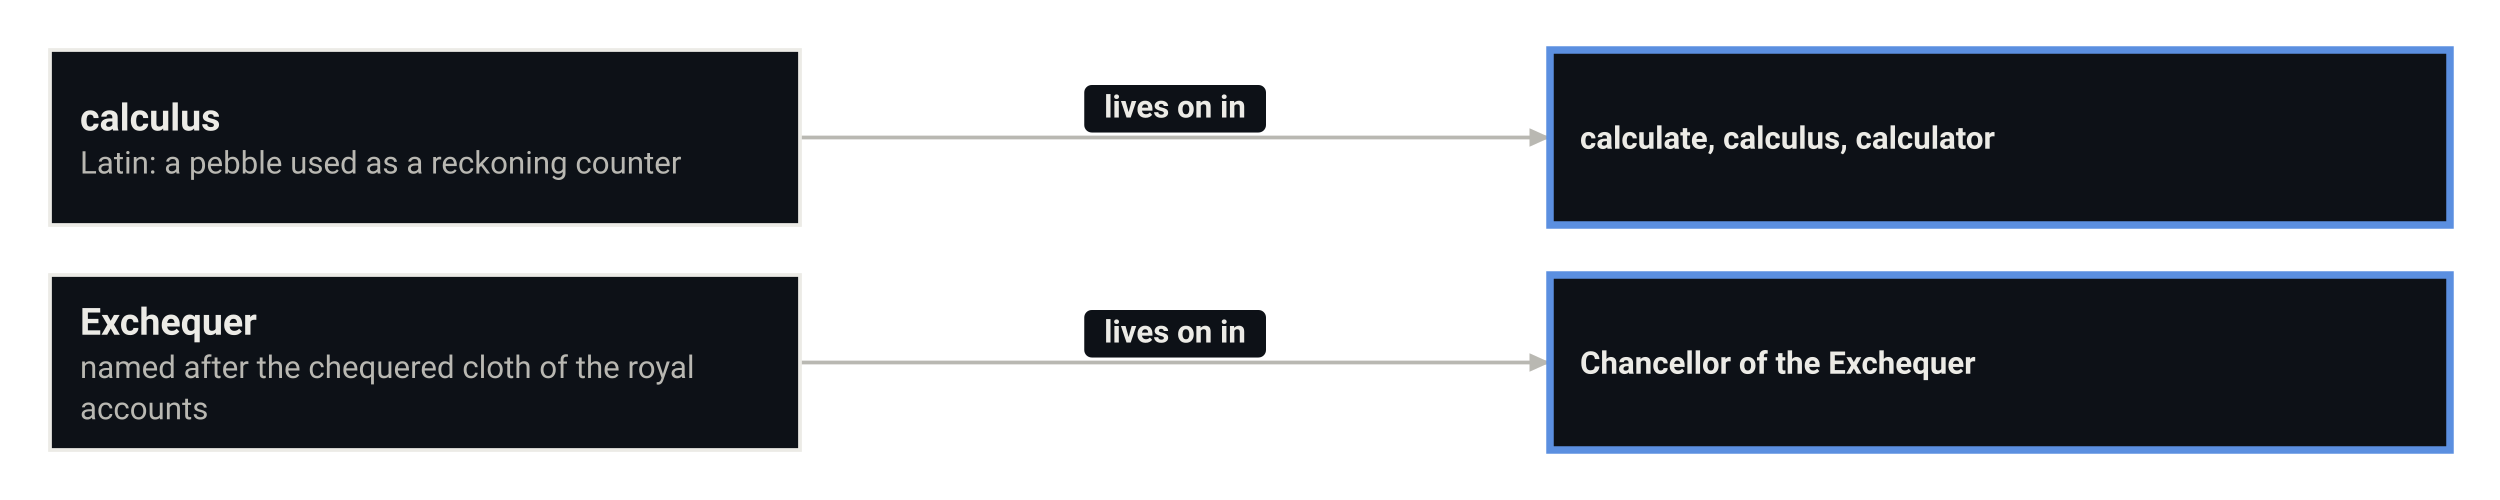
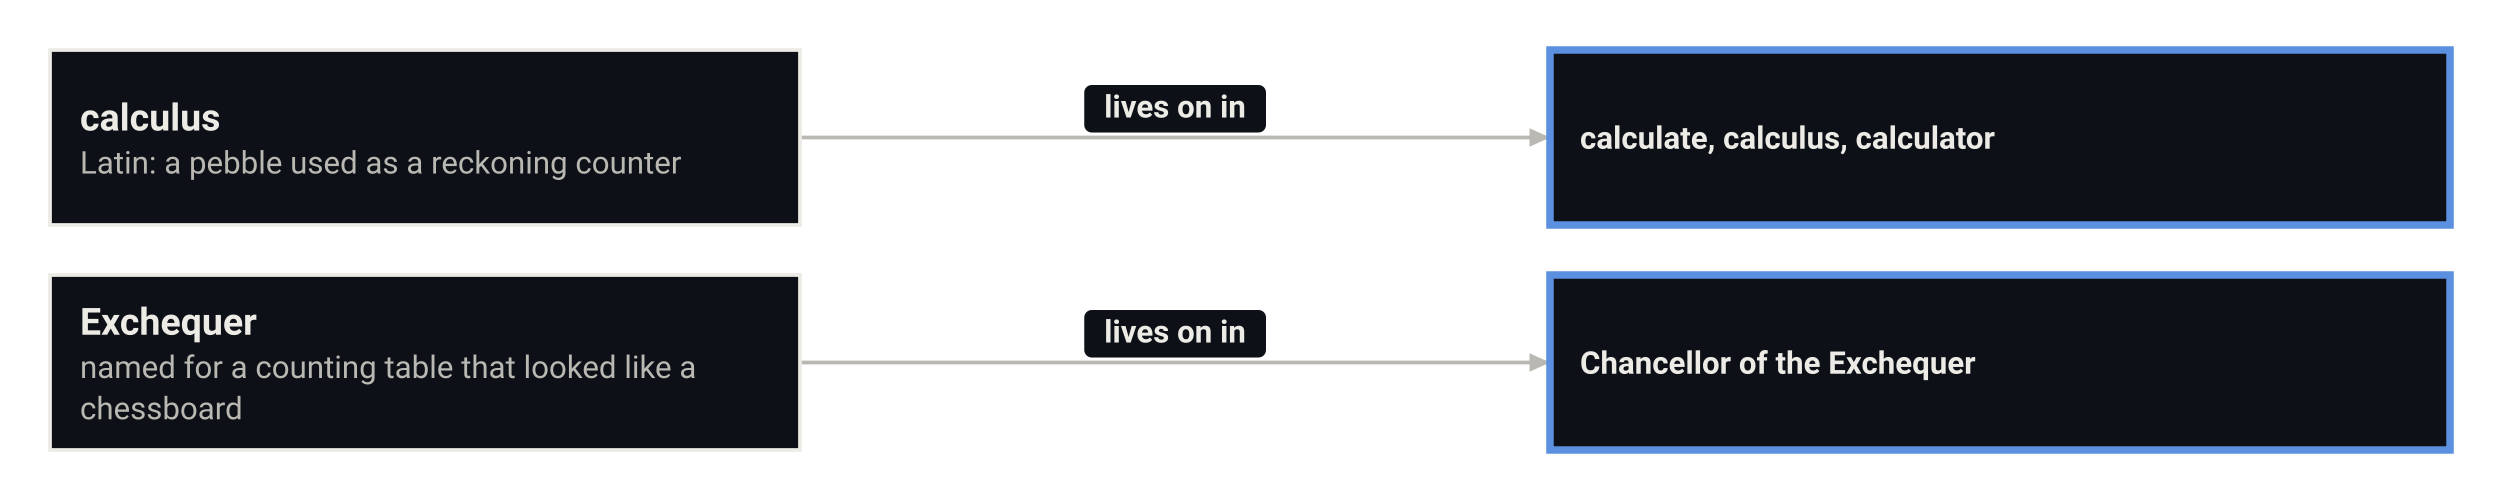
<svg xmlns="http://www.w3.org/2000/svg" viewBox="0 0 1000 200" width="1000" height="200" role="img" aria-label="Words the counting board left behind" style="font-family:system-ui,-apple-system,'Segoe UI',Roboto,Arial,sans-serif">
  <line x1="320.0" y1="55.0" x2="620.0" y2="55.0" style="stroke:#b9b8b2;stroke-width:1.5" />
  <polygon points="620.0,55.0 611.8,58.7 611.8,51.3" style="fill:#b9b8b2" />
  <rect x="433.7" y="34.0" width="72.7" height="19" rx="3" style="fill:#0d1117" />
  <text x="470.0" y="47.0" text-anchor="middle" style="fill:#ecebe6;font-size:12.5px;font-weight:600">lives on in</text>
  <line x1="320.0" y1="145.0" x2="620.0" y2="145.0" style="stroke:#b9b8b2;stroke-width:1.5" />
  <polygon points="620.0,145.0 611.8,148.7 611.8,141.3" style="fill:#b9b8b2" />
  <rect x="433.7" y="124.0" width="72.7" height="19" rx="3" style="fill:#0d1117" />
  <text x="470.0" y="137.0" text-anchor="middle" style="fill:#ecebe6;font-size:12.5px;font-weight:600">lives on in</text>
  <rect x="20" y="20" width="300" height="70" style="fill:#0d1117;stroke:#ecebe6;stroke-width:1.5" />
  <text x="32.0" y="52.2" text-anchor="start" style="fill:#ecebe6;font-size:15px;font-weight:700">calculus</text>
  <text x="32.0" y="69.4" text-anchor="start" style="fill:#b9b8b2;font-size:12.5px;font-weight:400">Latin: a pebble used as a reckoning counter</text>
  <rect x="620" y="20" width="360" height="70" style="fill:#0d1117;stroke:#5b8fe0;stroke-width:3" />
  <text x="632.0" y="59.5" text-anchor="start" style="fill:#ecebe6;font-size:12.5px;font-weight:600">calculate, calculus, calculator</text>
  <rect x="20" y="110" width="300" height="70" style="fill:#0d1117;stroke:#ecebe6;stroke-width:1.5" />
  <text x="32.0" y="133.9" text-anchor="start" style="fill:#ecebe6;font-size:15px;font-weight:700">Exchequer</text>
-   <text x="32.0" y="151.2" text-anchor="start" style="fill:#b9b8b2;font-size:12.5px;font-weight:400">named after the chequered cloth of the royal</text>
-   <text x="32.0" y="167.7" text-anchor="start" style="fill:#b9b8b2;font-size:12.5px;font-weight:400">accounts</text>
+   <text x="32.0" y="151.2" text-anchor="start" style="fill:#b9b8b2;font-size:12.5px;font-weight:400">named for a counting table that looked like a</text>
+   <text x="32.0" y="167.7" text-anchor="start" style="fill:#b9b8b2;font-size:12.5px;font-weight:400">chessboard</text>
  <rect x="620" y="110" width="360" height="70" style="fill:#0d1117;stroke:#5b8fe0;stroke-width:3" />
  <text x="632.0" y="149.5" text-anchor="start" style="fill:#ecebe6;font-size:12.5px;font-weight:600">Chancellor of the Exchequer</text>
</svg>
